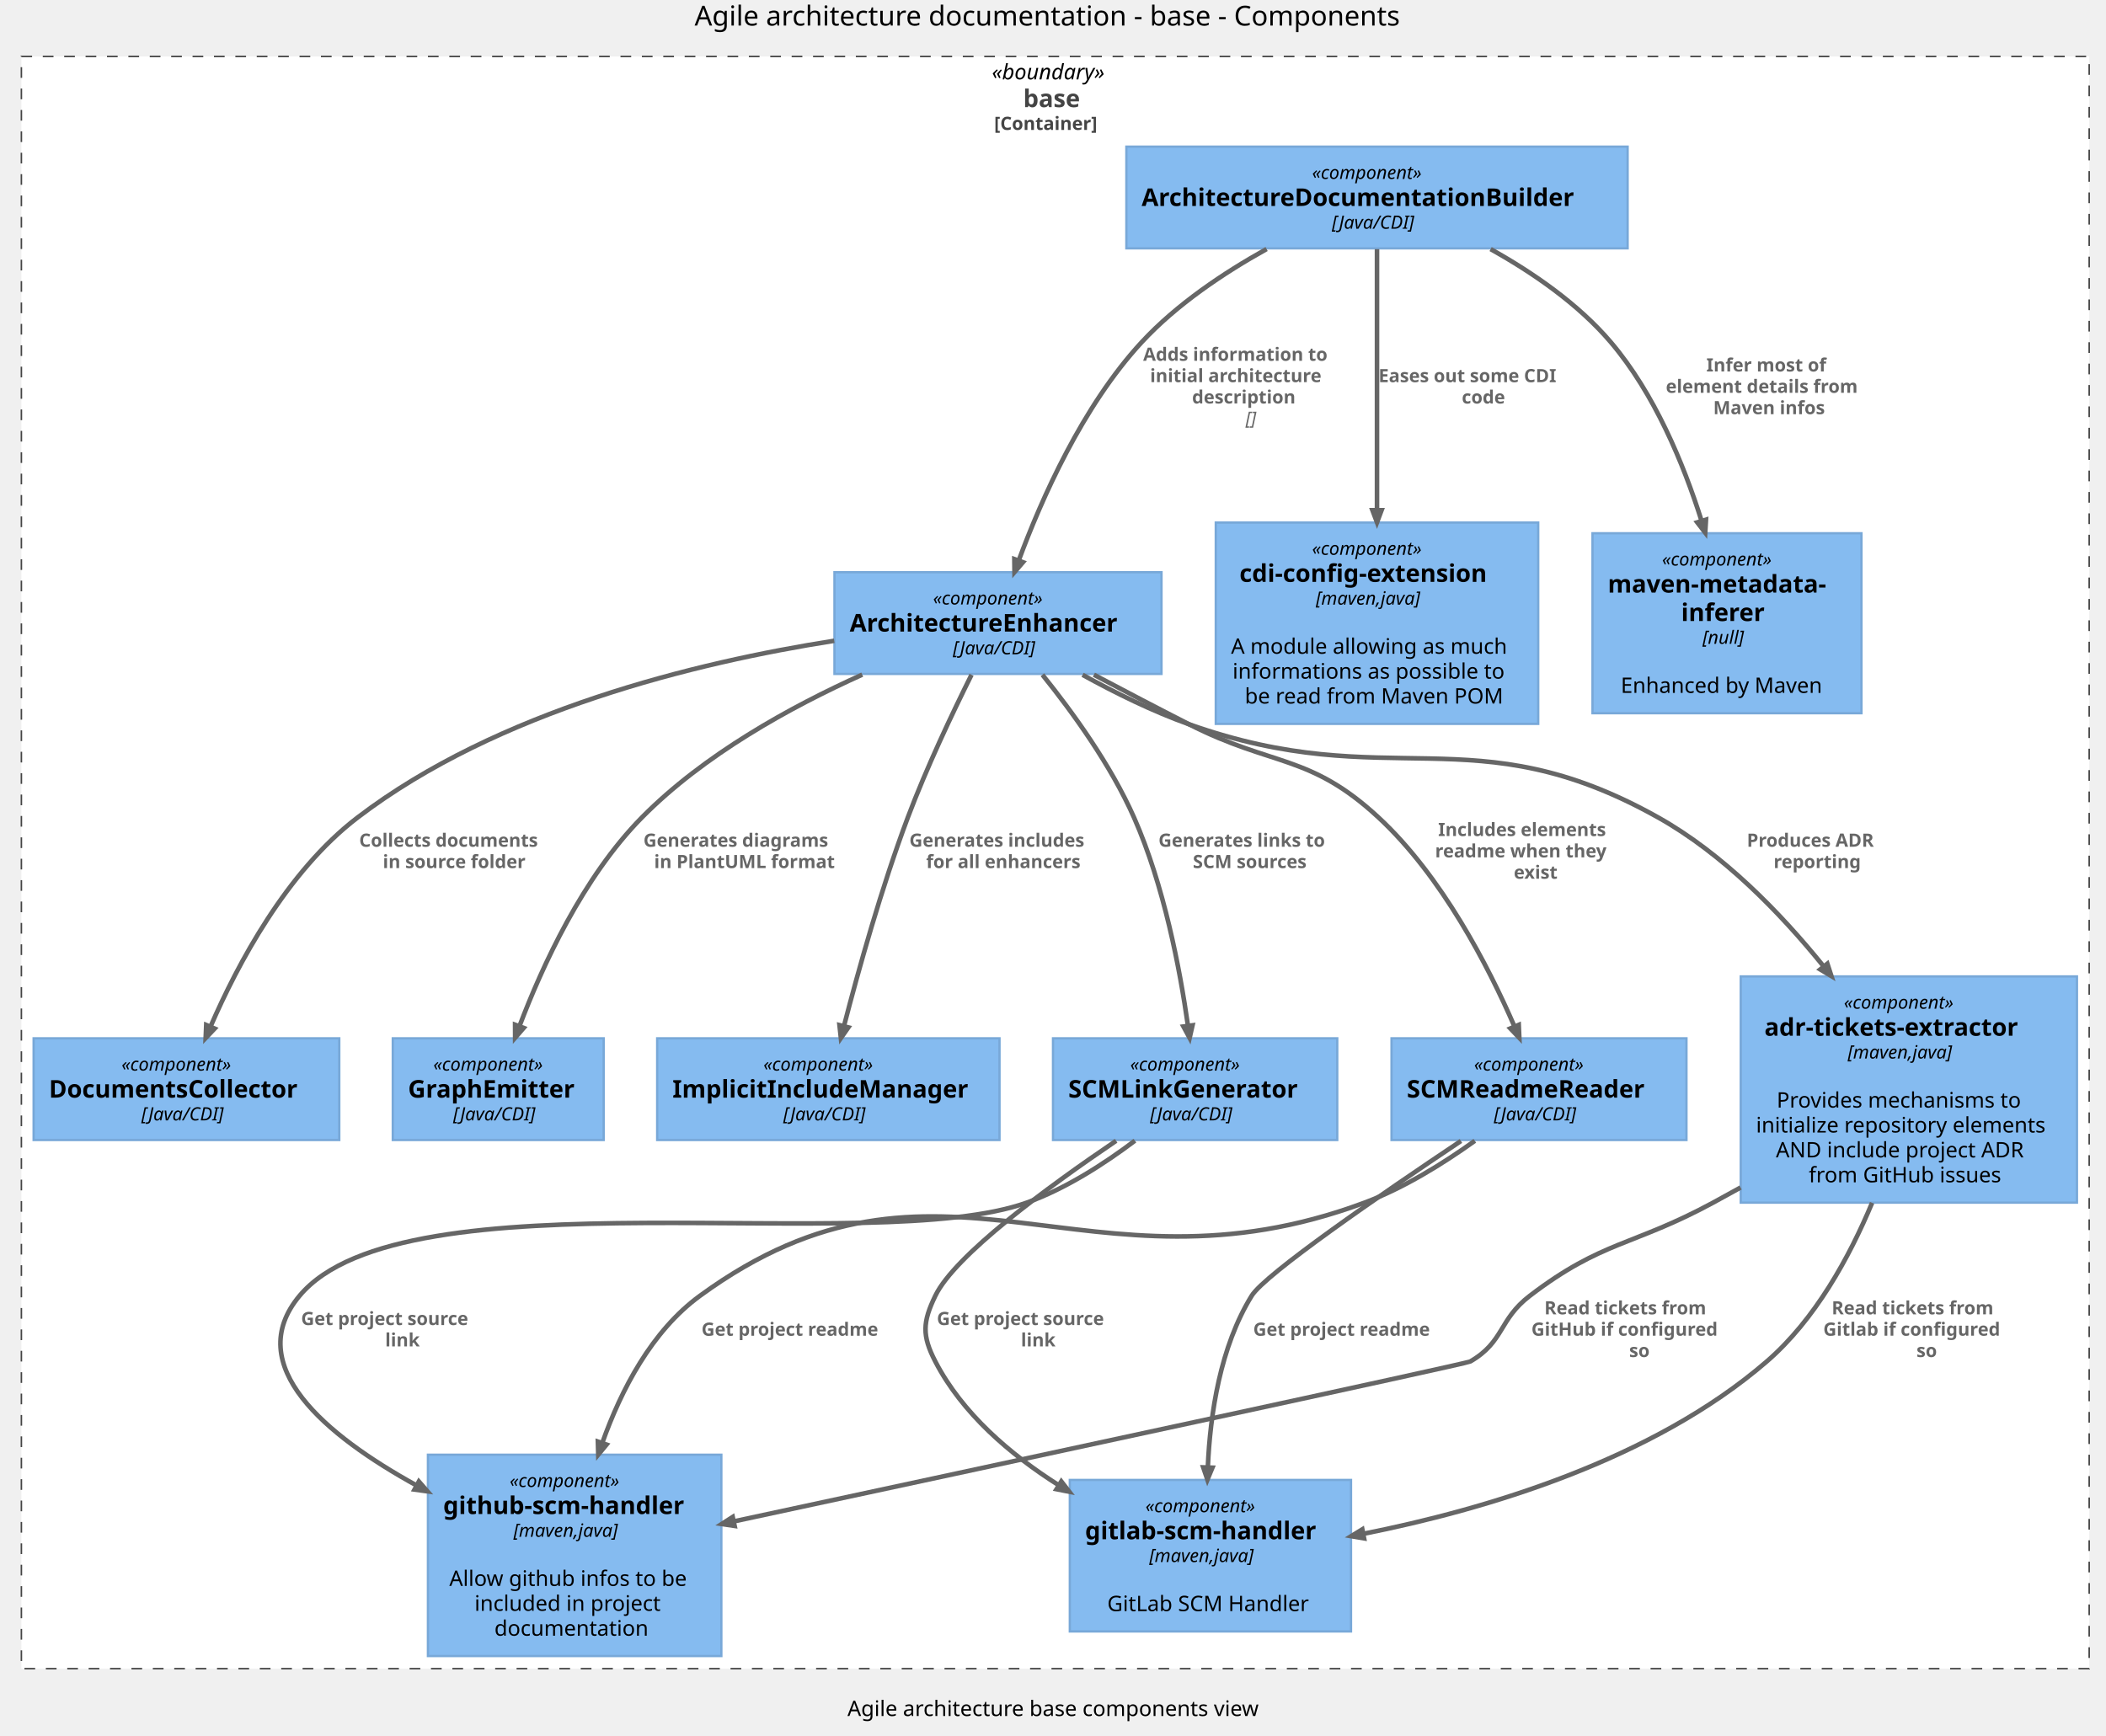
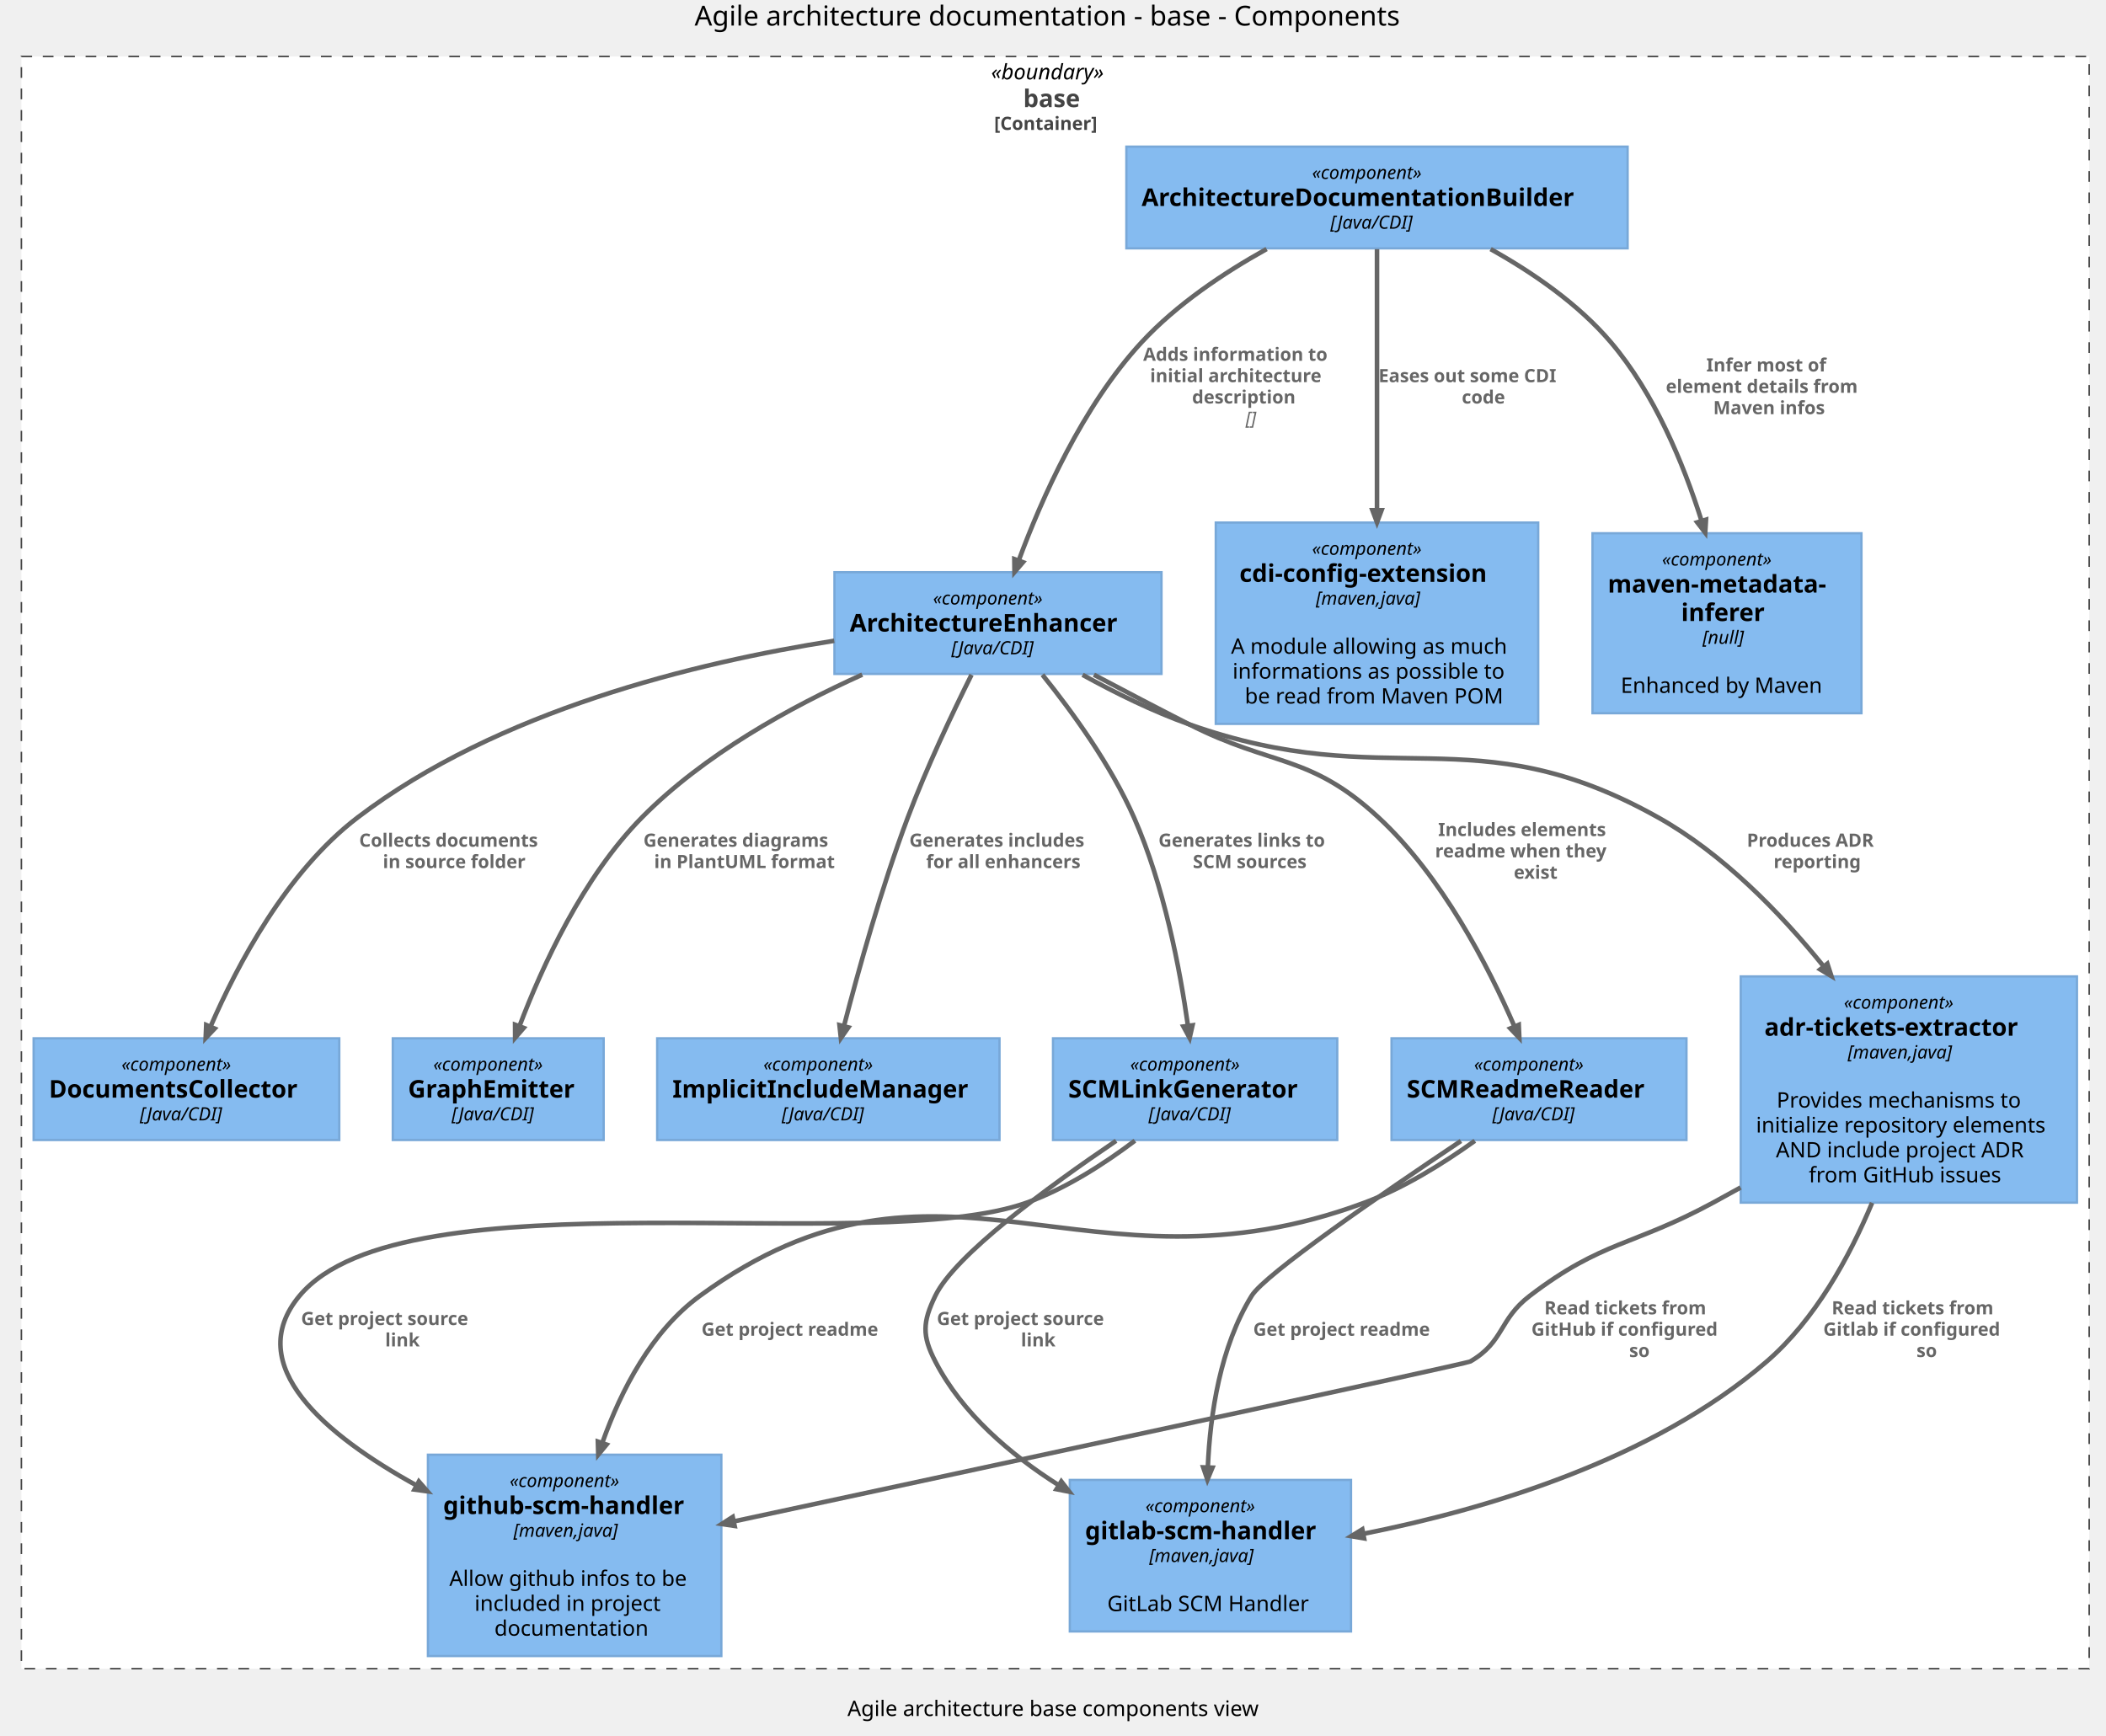
<svg xmlns="http://www.w3.org/2000/svg" contentScriptType="application/ecmascript" contentStyleType="text/css" height="1136px" preserveAspectRatio="none" style="width:1378px;height:1136px;" version="1.1" viewBox="0 0 1378 1136" width="1378px" zoomAndPan="magnify">
  <defs>
    <style type="text/css">
      path:hover { stroke: #ADFF2F !important;}
    </style>
  </defs>
  <g>
    <text fill="#000000" font-family="sans-serif" font-size="18" lengthAdjust="spacingAndGlyphs" textLength="484" x="454.5" y="16.708">
      Agile architecture documentation - base - Components
    </text>
    <rect fill="#FFFFFF" height="1055" style="stroke: #444444; stroke-width: 1.0; stroke-dasharray: 7.0,7.0;" width="1353" x="14" y="36.953" />
-     <text fill="#000000" font-family="sans-serif" font-size="14" font-style="italic" lengthAdjust="spacingAndGlyphs" textLength="83" x="649" y="51.948">
+     <text fill="#000000" font-family="sans-serif" font-size="14" font-style="italic" lengthAdjust="spacingAndGlyphs" textLength="84" x="648.5" y="51.948">
      «boundary»
    </text>
    <text fill="#444444" font-family="sans-serif" font-size="16" font-weight="bold" lengthAdjust="spacingAndGlyphs" textLength="42" x="669.5" y="70.102">
      base
    </text>
    <text fill="#444444" font-family="sans-serif" font-size="12" font-weight="bold" lengthAdjust="spacingAndGlyphs" textLength="80" x="650.5" y="85.014">
      [Container]
    </text>
    <rect fill="#85BBF0" height="66.562" style="stroke: #78A8D8; stroke-width: 1.5;" width="328" x="737" y="95.953" />
    <text fill="#000000" font-family="sans-serif" font-size="12" font-style="italic" lengthAdjust="spacingAndGlyphs" textLength="85" x="858.5" y="117.092">
      «component»
    </text>
    <text fill="#000000" font-family="sans-serif" font-size="16" font-weight="bold" lengthAdjust="spacingAndGlyphs" textLength="308" x="747" y="134.773">
      ArchitectureDocumentationBuilder
    </text>
-     <text fill="#000000" font-family="sans-serif" font-size="12" font-style="italic" lengthAdjust="spacingAndGlyphs" textLength="59" x="871.5" y="149.685">
+     <text fill="#000000" font-family="sans-serif" font-size="12" font-style="italic" lengthAdjust="spacingAndGlyphs" textLength="61" x="870.5" y="149.685">
      [Java/CDI]
    </text>
    <rect fill="#85BBF0" height="66.562" style="stroke: #78A8D8; stroke-width: 1.5;" width="214" x="546" y="374.453" />
    <text fill="#000000" font-family="sans-serif" font-size="12" font-style="italic" lengthAdjust="spacingAndGlyphs" textLength="85" x="610.5" y="395.592">
      «component»
    </text>
    <text fill="#000000" font-family="sans-serif" font-size="16" font-weight="bold" lengthAdjust="spacingAndGlyphs" textLength="194" x="556" y="413.273">
      ArchitectureEnhancer
    </text>
-     <text fill="#000000" font-family="sans-serif" font-size="12" font-style="italic" lengthAdjust="spacingAndGlyphs" textLength="59" x="623.5" y="428.185">
+     <text fill="#000000" font-family="sans-serif" font-size="12" font-style="italic" lengthAdjust="spacingAndGlyphs" textLength="61" x="622.5" y="428.185">
      [Java/CDI]
    </text>
    <rect fill="#85BBF0" height="66.562" style="stroke: #78A8D8; stroke-width: 1.5;" width="200" x="22" y="679.453" />
    <text fill="#000000" font-family="sans-serif" font-size="12" font-style="italic" lengthAdjust="spacingAndGlyphs" textLength="85" x="79.5" y="700.592">
      «component»
    </text>
    <text fill="#000000" font-family="sans-serif" font-size="16" font-weight="bold" lengthAdjust="spacingAndGlyphs" textLength="180" x="32" y="718.273">
      DocumentsCollector
    </text>
-     <text fill="#000000" font-family="sans-serif" font-size="12" font-style="italic" lengthAdjust="spacingAndGlyphs" textLength="59" x="92.5" y="733.186">
+     <text fill="#000000" font-family="sans-serif" font-size="12" font-style="italic" lengthAdjust="spacingAndGlyphs" textLength="61" x="91.5" y="733.186">
      [Java/CDI]
    </text>
    <rect fill="#85BBF0" height="66.562" style="stroke: #78A8D8; stroke-width: 1.5;" width="138" x="257" y="679.453" />
    <text fill="#000000" font-family="sans-serif" font-size="12" font-style="italic" lengthAdjust="spacingAndGlyphs" textLength="85" x="283.5" y="700.592">
      «component»
    </text>
    <text fill="#000000" font-family="sans-serif" font-size="16" font-weight="bold" lengthAdjust="spacingAndGlyphs" textLength="118" x="267" y="718.273">
      GraphEmitter
    </text>
-     <text fill="#000000" font-family="sans-serif" font-size="12" font-style="italic" lengthAdjust="spacingAndGlyphs" textLength="59" x="296.5" y="733.186">
+     <text fill="#000000" font-family="sans-serif" font-size="12" font-style="italic" lengthAdjust="spacingAndGlyphs" textLength="61" x="295.5" y="733.186">
      [Java/CDI]
    </text>
    <rect fill="#85BBF0" height="66.562" style="stroke: #78A8D8; stroke-width: 1.5;" width="224" x="430" y="679.453" />
    <text fill="#000000" font-family="sans-serif" font-size="12" font-style="italic" lengthAdjust="spacingAndGlyphs" textLength="85" x="499.5" y="700.592">
      «component»
    </text>
    <text fill="#000000" font-family="sans-serif" font-size="16" font-weight="bold" lengthAdjust="spacingAndGlyphs" textLength="204" x="440" y="718.273">
      ImplicitIncludeManager
    </text>
-     <text fill="#000000" font-family="sans-serif" font-size="12" font-style="italic" lengthAdjust="spacingAndGlyphs" textLength="59" x="512.5" y="733.186">
+     <text fill="#000000" font-family="sans-serif" font-size="12" font-style="italic" lengthAdjust="spacingAndGlyphs" textLength="61" x="511.5" y="733.186">
      [Java/CDI]
    </text>
    <rect fill="#85BBF0" height="66.562" style="stroke: #78A8D8; stroke-width: 1.5;" width="186" x="689" y="679.453" />
    <text fill="#000000" font-family="sans-serif" font-size="12" font-style="italic" lengthAdjust="spacingAndGlyphs" textLength="85" x="739.5" y="700.592">
      «component»
    </text>
    <text fill="#000000" font-family="sans-serif" font-size="16" font-weight="bold" lengthAdjust="spacingAndGlyphs" textLength="166" x="699" y="718.273">
      SCMLinkGenerator
    </text>
-     <text fill="#000000" font-family="sans-serif" font-size="12" font-style="italic" lengthAdjust="spacingAndGlyphs" textLength="59" x="752.5" y="733.186">
+     <text fill="#000000" font-family="sans-serif" font-size="12" font-style="italic" lengthAdjust="spacingAndGlyphs" textLength="61" x="751.5" y="733.186">
      [Java/CDI]
    </text>
    <rect fill="#85BBF0" height="66.562" style="stroke: #78A8D8; stroke-width: 1.5;" width="193" x="910.5" y="679.453" />
    <text fill="#000000" font-family="sans-serif" font-size="12" font-style="italic" lengthAdjust="spacingAndGlyphs" textLength="85" x="964.5" y="700.592">
      «component»
    </text>
    <text fill="#000000" font-family="sans-serif" font-size="16" font-weight="bold" lengthAdjust="spacingAndGlyphs" textLength="173" x="920.5" y="718.273">
      SCMReadmeReader
    </text>
-     <text fill="#000000" font-family="sans-serif" font-size="12" font-style="italic" lengthAdjust="spacingAndGlyphs" textLength="59" x="977.5" y="733.186">
+     <text fill="#000000" font-family="sans-serif" font-size="12" font-style="italic" lengthAdjust="spacingAndGlyphs" textLength="61" x="976.5" y="733.186">
      [Java/CDI]
    </text>
    <rect fill="#85BBF0" height="148.047" style="stroke: #78A8D8; stroke-width: 1.5;" width="220" x="1139" y="638.953" />
    <text fill="#000000" font-family="sans-serif" font-size="12" font-style="italic" lengthAdjust="spacingAndGlyphs" textLength="85" x="1206.5" y="660.092">
      «component»
    </text>
    <text fill="#000000" font-family="sans-serif" font-size="16" font-weight="bold" lengthAdjust="spacingAndGlyphs" textLength="189" x="1154.5" y="677.773">
      adr-tickets-extractor
    </text>
    <text fill="#000000" font-family="sans-serif" font-size="12" font-style="italic" lengthAdjust="spacingAndGlyphs" textLength="80" x="1209" y="692.686">
      [maven,java]
    </text>
    <text fill="#000000" font-family="sans-serif" font-size="14" lengthAdjust="spacingAndGlyphs" textLength="0" x="1251" y="708.511" />
    <text fill="#000000" font-family="sans-serif" font-size="14" lengthAdjust="spacingAndGlyphs" textLength="169" x="1162.5" y="724.808">
      Provides mechanisms to
    </text>
    <text fill="#000000" font-family="sans-serif" font-size="14" lengthAdjust="spacingAndGlyphs" textLength="196" x="1149" y="741.105">
      initialize repository elements
    </text>
    <text fill="#000000" font-family="sans-serif" font-size="14" lengthAdjust="spacingAndGlyphs" textLength="170" x="1162" y="757.401">
      AND include project ADR
    </text>
    <text fill="#000000" font-family="sans-serif" font-size="14" lengthAdjust="spacingAndGlyphs" textLength="131" x="1183.5" y="773.698">
      from GitHub issues
    </text>
    <rect fill="#85BBF0" height="131.75" style="stroke: #78A8D8; stroke-width: 1.5;" width="211" x="795.5" y="341.953" />
    <text fill="#000000" font-family="sans-serif" font-size="12" font-style="italic" lengthAdjust="spacingAndGlyphs" textLength="85" x="858.5" y="363.092">
      «component»
    </text>
    <text fill="#000000" font-family="sans-serif" font-size="16" font-weight="bold" lengthAdjust="spacingAndGlyphs" textLength="180" x="811" y="380.773">
      cdi-config-extension
    </text>
    <text fill="#000000" font-family="sans-serif" font-size="12" font-style="italic" lengthAdjust="spacingAndGlyphs" textLength="80" x="861" y="395.685">
      [maven,java]
    </text>
    <text fill="#000000" font-family="sans-serif" font-size="14" lengthAdjust="spacingAndGlyphs" textLength="0" x="903" y="411.511" />
    <text fill="#000000" font-family="sans-serif" font-size="14" lengthAdjust="spacingAndGlyphs" textLength="187" x="805.5" y="427.808">
      A module allowing as much
    </text>
    <text fill="#000000" font-family="sans-serif" font-size="14" lengthAdjust="spacingAndGlyphs" textLength="185" x="806.5" y="444.104">
      informations as possible to
    </text>
    <text fill="#000000" font-family="sans-serif" font-size="14" lengthAdjust="spacingAndGlyphs" textLength="173" x="814.5" y="460.401">
      be read from Maven POM
    </text>
    <rect fill="#85BBF0" height="131.75" style="stroke: #78A8D8; stroke-width: 1.5;" width="192" x="280" y="951.953" />
    <text fill="#000000" font-family="sans-serif" font-size="12" font-style="italic" lengthAdjust="spacingAndGlyphs" textLength="85" x="333.5" y="973.092">
      «component»
    </text>
    <text fill="#000000" font-family="sans-serif" font-size="16" font-weight="bold" lengthAdjust="spacingAndGlyphs" textLength="172" x="290" y="990.773">
      github-scm-handler
    </text>
    <text fill="#000000" font-family="sans-serif" font-size="12" font-style="italic" lengthAdjust="spacingAndGlyphs" textLength="80" x="336" y="1005.686">
      [maven,java]
    </text>
    <text fill="#000000" font-family="sans-serif" font-size="14" lengthAdjust="spacingAndGlyphs" textLength="0" x="378" y="1021.511" />
    <text fill="#000000" font-family="sans-serif" font-size="14" lengthAdjust="spacingAndGlyphs" textLength="160" x="294" y="1037.808">
      Allow github infos to be
    </text>
    <text fill="#000000" font-family="sans-serif" font-size="14" lengthAdjust="spacingAndGlyphs" textLength="127" x="310.5" y="1054.104">
      included in project
    </text>
    <text fill="#000000" font-family="sans-serif" font-size="14" lengthAdjust="spacingAndGlyphs" textLength="105" x="323.5" y="1070.401">
      documentation
    </text>
    <rect fill="#85BBF0" height="99.156" style="stroke: #78A8D8; stroke-width: 1.5;" width="184" x="700" y="968.453" />
    <text fill="#000000" font-family="sans-serif" font-size="12" font-style="italic" lengthAdjust="spacingAndGlyphs" textLength="85" x="749.5" y="989.592">
      «component»
    </text>
    <text fill="#000000" font-family="sans-serif" font-size="16" font-weight="bold" lengthAdjust="spacingAndGlyphs" textLength="164" x="710" y="1007.273">
      gitlab-scm-handler
    </text>
    <text fill="#000000" font-family="sans-serif" font-size="12" font-style="italic" lengthAdjust="spacingAndGlyphs" textLength="80" x="752" y="1022.186">
      [maven,java]
    </text>
    <text fill="#000000" font-family="sans-serif" font-size="14" lengthAdjust="spacingAndGlyphs" textLength="0" x="794" y="1038.011" />
    <text fill="#000000" font-family="sans-serif" font-size="14" lengthAdjust="spacingAndGlyphs" textLength="135" x="724.5" y="1054.308">
      GitLab SCM Handler
    </text>
    <rect fill="#85BBF0" height="117.781" style="stroke: #78A8D8; stroke-width: 1.5;" width="176" x="1042" y="348.953" />
    <text fill="#000000" font-family="sans-serif" font-size="12" font-style="italic" lengthAdjust="spacingAndGlyphs" textLength="85" x="1087.5" y="370.092">
      «component»
    </text>
    <text fill="#000000" font-family="sans-serif" font-size="16" font-weight="bold" lengthAdjust="spacingAndGlyphs" textLength="156" x="1052" y="387.773">
      maven-metadata-
    </text>
    <text fill="#000000" font-family="sans-serif" font-size="16" font-weight="bold" lengthAdjust="spacingAndGlyphs" textLength="60" x="1100" y="406.398">
      inferer
    </text>
    <text fill="#000000" font-family="sans-serif" font-size="12" font-style="italic" lengthAdjust="spacingAndGlyphs" textLength="32" x="1114" y="421.31">
      [null]
    </text>
    <text fill="#000000" font-family="sans-serif" font-size="14" lengthAdjust="spacingAndGlyphs" textLength="0" x="1132" y="437.136" />
    <text fill="#000000" font-family="sans-serif" font-size="14" lengthAdjust="spacingAndGlyphs" textLength="139" x="1060.5" y="453.433">
      Enhanced by Maven
    </text>
-     <path d="M828.773,162.966 C800.718,178.568 769.896,199.196 747,223.953 C708.297,265.802 681.424,326.593 666.606,366.686 " fill="none" id="16-&gt;17" style="stroke: #666666; stroke-width: 3.0;" />
+     <path d="M828.773,162.966 C800.718,178.568 769.896,199.196 747,223.953 C708.297,265.802 681.424,326.593 666.606,366.686 " fill="none" id="14-&gt;11" style="stroke: #666666; stroke-width: 3.0;" />
    <polygon fill="#666666" points="663.804,374.417,669.351,367.918,663.71,365.873,663.804,374.417" style="stroke: #666666; stroke-width: 3.0;" />
    <text fill="#666666" font-family="sans-serif" font-size="12" font-weight="bold" lengthAdjust="spacingAndGlyphs" textLength="140" x="748" y="236.092">
      Adds information to
    </text>
    <text fill="#666666" font-family="sans-serif" font-size="12" font-weight="bold" lengthAdjust="spacingAndGlyphs" textLength="131" x="752.5" y="250.06">
      initial architecture
    </text>
    <text fill="#666666" font-family="sans-serif" font-size="12" font-weight="bold" lengthAdjust="spacingAndGlyphs" textLength="80" x="780" y="264.029">
      description
    </text>
    <text fill="#666666" font-family="sans-serif" font-size="12" font-style="italic" lengthAdjust="spacingAndGlyphs" textLength="10" x="815" y="277.998">
      []
    </text>
-     <path d="M901,163.047 C901,205.104 901,278.354 901,333.817 " fill="none" id="16-&gt;35" style="stroke: #666666; stroke-width: 3.0;" />
+     <path d="M901,163.047 C901,205.104 901,278.354 901,333.817 " fill="none" id="14-&gt;35" style="stroke: #666666; stroke-width: 3.0;" />
    <polygon fill="#666666" points="901,341.866,904,333.866,898,333.866,901,341.866" style="stroke: #666666; stroke-width: 3.0;" />
    <text fill="#666666" font-family="sans-serif" font-size="12" font-weight="bold" lengthAdjust="spacingAndGlyphs" textLength="139" x="902" y="250.092">
      Eases out some CDI
    </text>
    <text fill="#666666" font-family="sans-serif" font-size="12" font-weight="bold" lengthAdjust="spacingAndGlyphs" textLength="34" x="956.5" y="264.06">
      code
    </text>
-     <path d="M975.342,163.014 C1002.93,178.398 1032.665,198.859 1054,223.953 C1082.529,257.509 1101.487,303.252 1113.334,340.734 " fill="none" id="16-&gt;37" style="stroke: #666666; stroke-width: 3.0;" />
+     <path d="M975.342,163.014 C1002.93,178.398 1032.665,198.859 1054,223.953 C1082.529,257.509 1101.487,303.252 1113.334,340.734 " fill="none" id="14-&gt;37" style="stroke: #666666; stroke-width: 3.0;" />
    <polygon fill="#666666" points="1115.755,348.599,1116.269,340.071,1110.535,341.836,1115.755,348.599" style="stroke: #666666; stroke-width: 3.0;" />
    <text fill="#666666" font-family="sans-serif" font-size="12" font-weight="bold" lengthAdjust="spacingAndGlyphs" textLength="90" x="1116.5" y="243.092">
      Infer most of
    </text>
    <text fill="#666666" font-family="sans-serif" font-size="12" font-weight="bold" lengthAdjust="spacingAndGlyphs" textLength="147" x="1090" y="257.06">
      element details from
    </text>
    <text fill="#666666" font-family="sans-serif" font-size="12" font-weight="bold" lengthAdjust="spacingAndGlyphs" textLength="85" x="1121" y="271.029">
      Maven infos
    </text>
-     <path d="M545.863,419.315 C455.06,433.553 325.402,465.218 234,534.953 C187.505,570.427 155.346,631.194 137.786,671.716 " fill="none" id="17-&gt;15" style="stroke: #666666; stroke-width: 3.0;" />
+     <path d="M545.863,419.315 C455.06,433.553 325.402,465.218 234,534.953 C187.505,570.427 155.346,631.194 137.786,671.716 " fill="none" id="11-&gt;12" style="stroke: #666666; stroke-width: 3.0;" />
    <polygon fill="#666666" points="134.572,679.286,140.46,673.094,134.937,670.75,134.572,679.286" style="stroke: #666666; stroke-width: 3.0;" />
    <text fill="#666666" font-family="sans-serif" font-size="12" font-weight="bold" lengthAdjust="spacingAndGlyphs" textLength="138" x="235" y="554.092">
      Collects documents
    </text>
    <text fill="#666666" font-family="sans-serif" font-size="12" font-weight="bold" lengthAdjust="spacingAndGlyphs" textLength="111" x="250.5" y="568.061">
      in source folder
    </text>
-     <path d="M564.182,441.486 C516.951,462.725 460.451,493.965 420,534.953 C381.337,574.129 354.667,632.476 339.868,671.575 " fill="none" id="17-&gt;11" style="stroke: #666666; stroke-width: 3.0;" />
+     <path d="M564.182,441.486 C516.951,462.725 460.451,493.965 420,534.953 C381.337,574.129 354.667,632.476 339.868,671.575 " fill="none" id="11-&gt;16" style="stroke: #666666; stroke-width: 3.0;" />
    <polygon fill="#666666" points="337.066,679.127,342.662,672.67,337.036,670.583,337.066,679.127" style="stroke: #666666; stroke-width: 3.0;" />
    <text fill="#666666" font-family="sans-serif" font-size="12" font-weight="bold" lengthAdjust="spacingAndGlyphs" textLength="145" x="421" y="554.092">
      Generates diagrams
    </text>
    <text fill="#666666" font-family="sans-serif" font-size="12" font-weight="bold" lengthAdjust="spacingAndGlyphs" textLength="135" x="428" y="568.061">
      in PlantUML format
    </text>
-     <path d="M635.68,441.586 C623.09,466.847 606.19,502.524 594,534.953 C576.781,580.76 561.677,634.925 552.247,671.373 " fill="none" id="17-&gt;13" style="stroke: #666666; stroke-width: 3.0;" />
+     <path d="M635.68,441.586 C623.09,466.847 606.19,502.524 594,534.953 C576.781,580.76 561.677,634.925 552.247,671.373 " fill="none" id="11-&gt;17" style="stroke: #666666; stroke-width: 3.0;" />
    <polygon fill="#666666" points="550.207,679.328,555.1,672.324,549.289,670.833,550.207,679.328" style="stroke: #666666; stroke-width: 3.0;" />
    <text fill="#666666" font-family="sans-serif" font-size="12" font-weight="bold" lengthAdjust="spacingAndGlyphs" textLength="138" x="595" y="554.092">
      Generates includes
    </text>
    <text fill="#666666" font-family="sans-serif" font-size="12" font-weight="bold" lengthAdjust="spacingAndGlyphs" textLength="120" x="606" y="568.061">
      for all enhancers
    </text>
-     <path d="M682.086,441.575 C701.754,465.975 726.817,500.6 742,534.953 C761.581,579.258 772.042,634.153 777.292,671.173 " fill="none" id="17-&gt;12" style="stroke: #666666; stroke-width: 3.0;" />
+     <path d="M682.086,441.575 C701.754,465.975 726.817,500.6 742,534.953 C761.581,579.258 772.042,634.153 777.292,671.173 " fill="none" id="11-&gt;13" style="stroke: #666666; stroke-width: 3.0;" />
    <polygon fill="#666666" points="778.395,679.254,780.285,670.922,774.34,671.733,778.395,679.254" style="stroke: #666666; stroke-width: 3.0;" />
    <text fill="#666666" font-family="sans-serif" font-size="12" font-weight="bold" lengthAdjust="spacingAndGlyphs" textLength="131" x="758" y="554.092">
      Generates links to
    </text>
    <text fill="#666666" font-family="sans-serif" font-size="12" font-weight="bold" lengthAdjust="spacingAndGlyphs" textLength="90" x="780.5" y="568.061">
      SCM sources
    </text>
-     <path d="M715.767,441.543 C735.611,452.042 757.667,463.587 778,473.953 C832.717,501.85 856.957,493.2 902,534.953 C943.566,573.483 973.815,632.239 990.886,671.588 " fill="none" id="17-&gt;14" style="stroke: #666666; stroke-width: 3.0;" />
+     <path d="M715.767,441.543 C735.611,452.042 757.667,463.587 778,473.953 C832.717,501.85 856.957,493.2 902,534.953 C943.566,573.483 973.815,632.239 990.886,671.588 " fill="none" id="11-&gt;15" style="stroke: #666666; stroke-width: 3.0;" />
    <polygon fill="#666666" points="994.125,679.188,993.749,670.652,988.229,673.004,994.125,679.188" style="stroke: #666666; stroke-width: 3.0;" />
    <text fill="#666666" font-family="sans-serif" font-size="12" font-weight="bold" lengthAdjust="spacingAndGlyphs" textLength="129" x="941" y="547.092">
      Includes elements
    </text>
    <text fill="#666666" font-family="sans-serif" font-size="12" font-weight="bold" lengthAdjust="spacingAndGlyphs" textLength="133" x="939" y="561.061">
      readme when they
    </text>
    <text fill="#666666" font-family="sans-serif" font-size="12" font-weight="bold" lengthAdjust="spacingAndGlyphs" textLength="34" x="990.5" y="575.029">
      exist
    </text>
-     <path d="M708.36,441.611 C729.532,453.285 754.294,465.541 778,473.953 C909.103,520.472 963.674,466.893 1085,534.953 C1127.262,558.661 1164.729,597.131 1193.144,632.251 " fill="none" id="17-&gt;31" style="stroke: #666666; stroke-width: 3.0;" />
+     <path d="M708.36,441.611 C729.532,453.285 754.294,465.541 778,473.953 C909.103,520.472 963.674,466.893 1085,534.953 C1127.262,558.661 1164.729,597.131 1193.144,632.251 " fill="none" id="11-&gt;31" style="stroke: #666666; stroke-width: 3.0;" />
    <polygon fill="#666666" points="1198.343,638.766,1195.698,630.642,1191.008,634.385,1198.343,638.766" style="stroke: #666666; stroke-width: 3.0;" />
    <text fill="#666666" font-family="sans-serif" font-size="12" font-weight="bold" lengthAdjust="spacingAndGlyphs" textLength="98" x="1143" y="554.092">
      Produces ADR
    </text>
    <text fill="#666666" font-family="sans-serif" font-size="12" font-weight="bold" lengthAdjust="spacingAndGlyphs" textLength="67" x="1160.5" y="568.061">
      reporting
    </text>
-     <path d="M742.595,746.462 C722.711,761.464 697.45,777.804 672,786.953 C571.645,823.031 264.352,766.096 196,847.953 C157.943,893.529 213.365,939.417 272.465,972.011 " fill="none" id="12-&gt;25" style="stroke: #666666; stroke-width: 3.0;" />
+     <path d="M742.595,746.462 C722.711,761.464 697.45,777.804 672,786.953 C571.645,823.031 264.352,766.096 196,847.953 C157.943,893.529 213.365,939.417 272.465,972.011 " fill="none" id="13-&gt;25" style="stroke: #666666; stroke-width: 3.0;" />
    <polygon fill="#666666" points="279.685,975.919,274.077,969.472,271.221,974.749,279.685,975.919" style="stroke: #666666; stroke-width: 3.0;" />
    <text fill="#666666" font-family="sans-serif" font-size="12" font-weight="bold" lengthAdjust="spacingAndGlyphs" textLength="131" x="197" y="867.092">
      Get project source
    </text>
    <text fill="#666666" font-family="sans-serif" font-size="12" font-weight="bold" lengthAdjust="spacingAndGlyphs" textLength="25" x="252" y="881.061">
      link
    </text>
-     <path d="M730.297,746.54 C685.113,777.141 624.782,821.481 612,847.953 C603.69,865.163 603.206,873.986 612,890.953 C629.589,924.889 660.878,951.684 692.49,971.741 " fill="none" id="12-&gt;28" style="stroke: #666666; stroke-width: 3.0;" />
+     <path d="M730.297,746.54 C685.113,777.141 624.782,821.481 612,847.953 C603.69,865.163 603.206,873.986 612,890.953 C629.589,924.889 660.878,951.684 692.49,971.741 " fill="none" id="13-&gt;28" style="stroke: #666666; stroke-width: 3.0;" />
    <polygon fill="#666666" points="699.662,976.177,694.436,969.417,691.28,974.52,699.662,976.177" style="stroke: #666666; stroke-width: 3.0;" />
    <text fill="#666666" font-family="sans-serif" font-size="12" font-weight="bold" lengthAdjust="spacingAndGlyphs" textLength="131" x="613" y="867.092">
      Get project source
    </text>
    <text fill="#666666" font-family="sans-serif" font-size="12" font-weight="bold" lengthAdjust="spacingAndGlyphs" textLength="25" x="668" y="881.061">
      link
    </text>
-     <path d="M965.013,746.547 C944.451,761.282 918.64,777.374 893,786.953 C710.121,855.276 615.708,732.883 458,847.953 C426.377,871.027 406.411,909.586 394.109,944.154 " fill="none" id="14-&gt;25" style="stroke: #666666; stroke-width: 3.0;" />
+     <path d="M965.013,746.547 C944.451,761.282 918.64,777.374 893,786.953 C710.121,855.276 615.708,732.883 458,847.953 C426.377,871.027 406.411,909.586 394.109,944.154 " fill="none" id="15-&gt;25" style="stroke: #666666; stroke-width: 3.0;" />
    <polygon fill="#666666" points="391.447,951.92,396.879,945.325,391.203,943.38,391.447,951.92" style="stroke: #666666; stroke-width: 3.0;" />
    <text fill="#666666" font-family="sans-serif" font-size="12" font-weight="bold" lengthAdjust="spacingAndGlyphs" textLength="137" x="459" y="874.092">
      Get project readme
    </text>
-     <path d="M955.922,746.653 C903.286,781.842 827.703,833.846 819,847.953 C798.373,881.388 791.811,925.313 790.308,960.138 " fill="none" id="14-&gt;28" style="stroke: #666666; stroke-width: 3.0;" />
+     <path d="M955.922,746.653 C903.286,781.842 827.703,833.846 819,847.953 C798.373,881.388 791.811,925.313 790.308,960.138 " fill="none" id="15-&gt;28" style="stroke: #666666; stroke-width: 3.0;" />
    <polygon fill="#666666" points="790.039,968.328,793.3,960.431,787.303,960.234,790.039,968.328" style="stroke: #666666; stroke-width: 3.0;" />
    <text fill="#666666" font-family="sans-serif" font-size="12" font-weight="bold" lengthAdjust="spacingAndGlyphs" textLength="137" x="820" y="874.092">
      Get project readme
    </text>
    <path d="M1138.897,777.109 C1132.86,780.47 1126.866,783.77 1121,786.953 C1068.416,815.491 1048.548,811.64 1001,847.953 C980.495,863.613 984.342,878.049 962,890.953 C959.366,892.475 647.795,959.561 480.107,995.598 " fill="none" id="31-&gt;25" style="stroke: #666666; stroke-width: 3.0;" />
    <polygon fill="#666666" points="472.232,997.29,480.684,998.542,479.423,992.676,472.232,997.29" style="stroke: #666666; stroke-width: 3.0;" />
    <text fill="#666666" font-family="sans-serif" font-size="12" font-weight="bold" lengthAdjust="spacingAndGlyphs" textLength="124" x="1010.5" y="860.092">
      Read tickets from
    </text>
    <text fill="#666666" font-family="sans-serif" font-size="12" font-weight="bold" lengthAdjust="spacingAndGlyphs" textLength="141" x="1002" y="874.061">
      GitHub if configured
    </text>
    <text fill="#666666" font-family="sans-serif" font-size="12" font-weight="bold" lengthAdjust="spacingAndGlyphs" textLength="17" x="1066" y="888.029">
      so
    </text>
    <path d="M1224.953,787.127 C1210.074,822.78 1187.661,863.601 1156,890.953 C1081.205,955.57 971.572,987.898 892.186,1003.688 " fill="none" id="31-&gt;28" style="stroke: #666666; stroke-width: 3.0;" />
    <polygon fill="#666666" points="884.117,1005.257,892.542,1006.675,891.397,1000.785,884.117,1005.257" style="stroke: #666666; stroke-width: 3.0;" />
    <text fill="#666666" font-family="sans-serif" font-size="12" font-weight="bold" lengthAdjust="spacingAndGlyphs" textLength="124" x="1198.5" y="860.092">
      Read tickets from
    </text>
    <text fill="#666666" font-family="sans-serif" font-size="12" font-weight="bold" lengthAdjust="spacingAndGlyphs" textLength="135" x="1193" y="874.061">
      Gitlab if configured
    </text>
    <text fill="#666666" font-family="sans-serif" font-size="12" font-weight="bold" lengthAdjust="spacingAndGlyphs" textLength="17" x="1254" y="888.029">
      so
    </text>
    <text fill="#000000" font-family="sans-serif" font-size="14" lengthAdjust="spacingAndGlyphs" textLength="284" x="554.5" y="1122.948">
      Agile architecture base components view
    </text>
  </g>
</svg>
